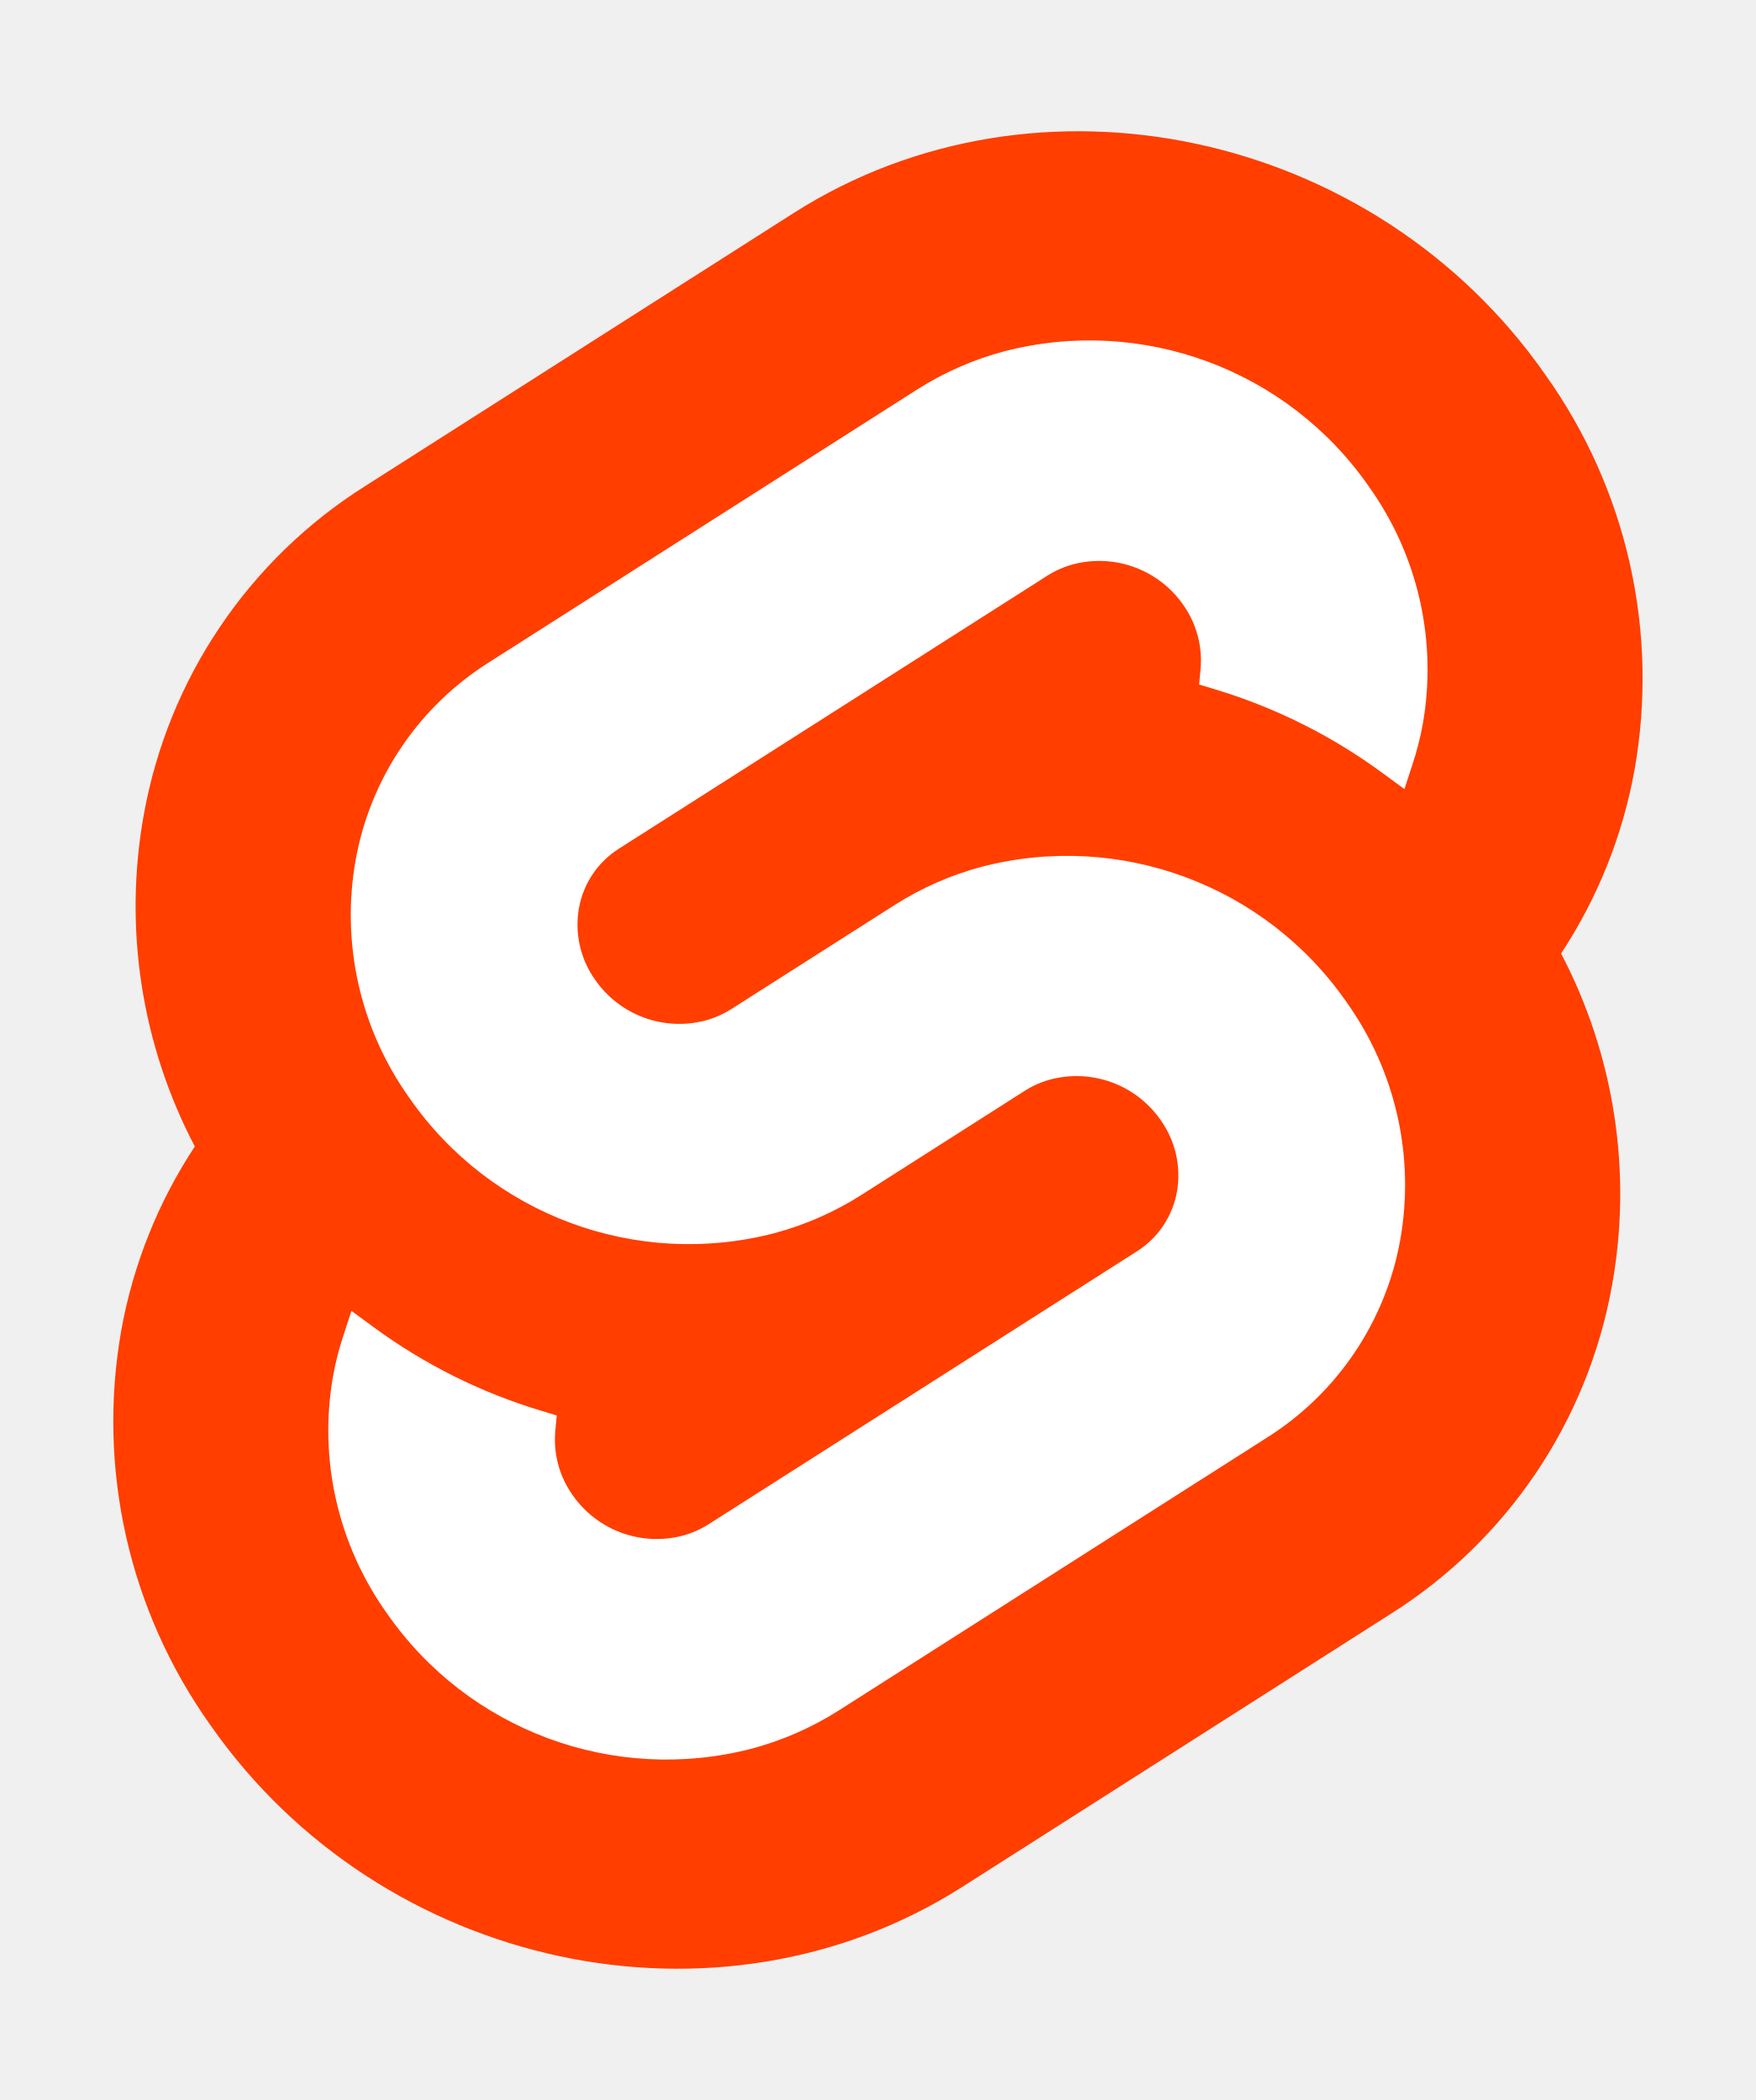
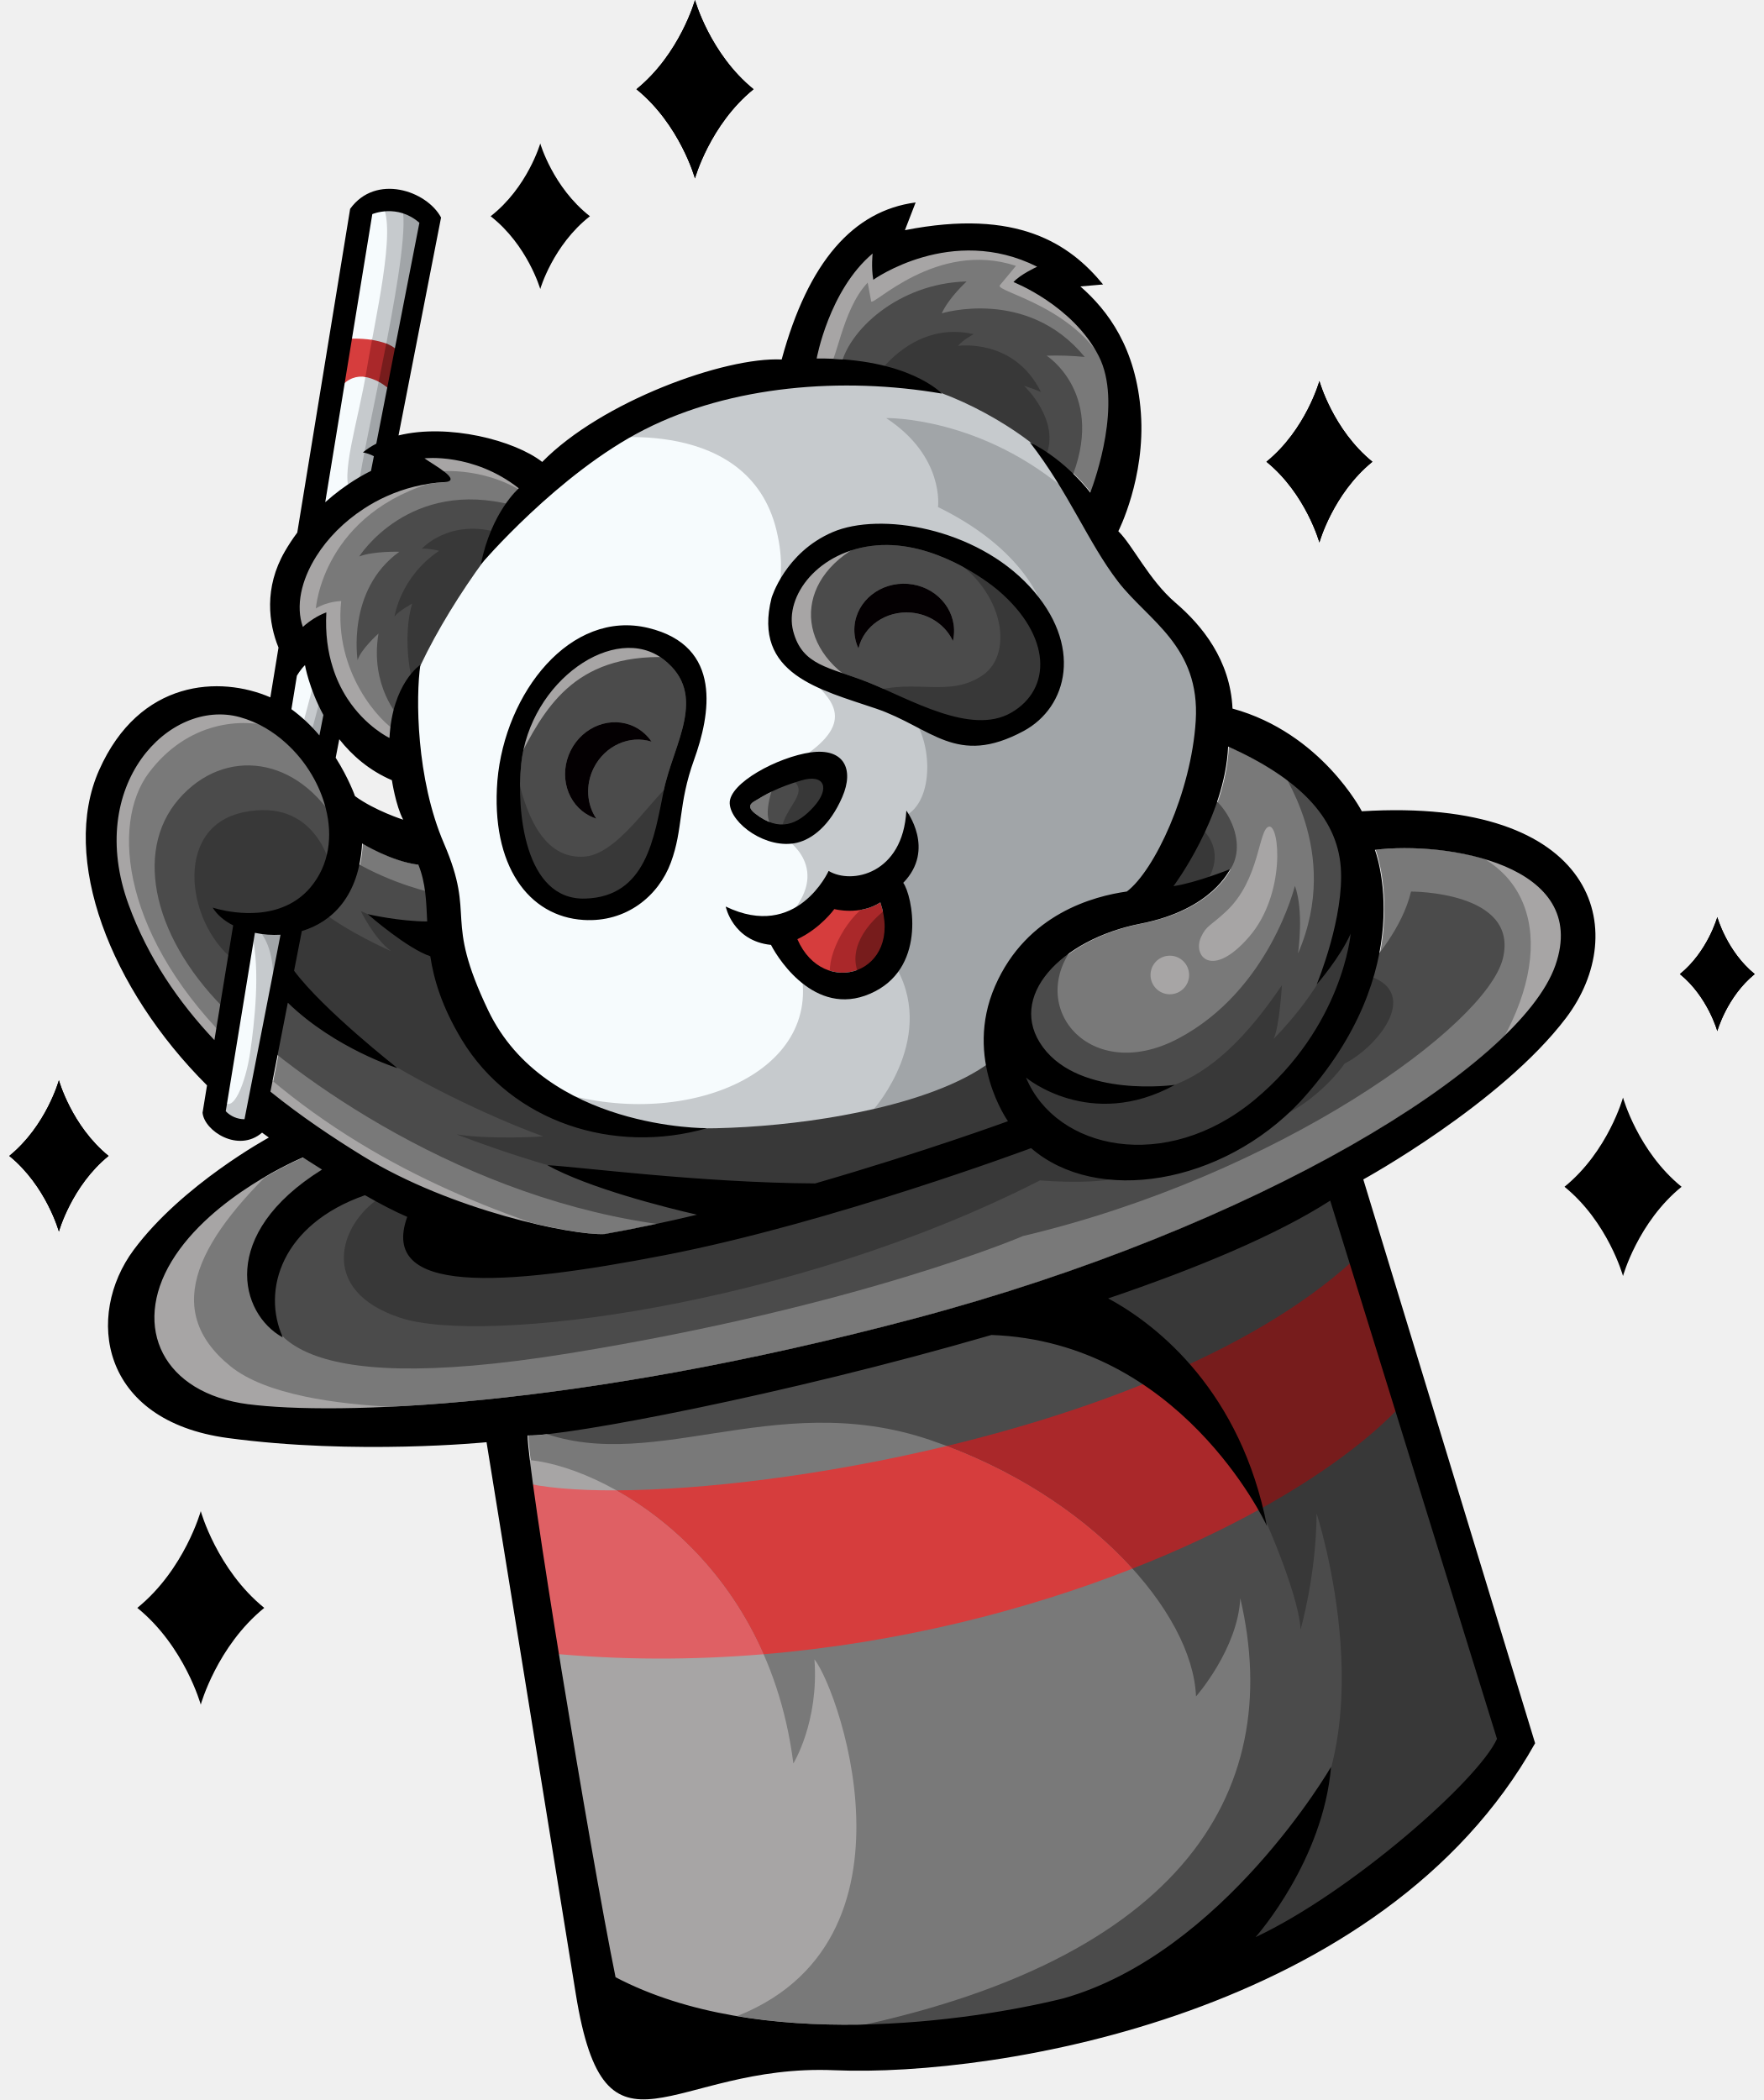
- <svg xmlns="http://www.w3.org/2000/svg" width="107" height="128" viewBox="0 0 107 128">
-   <path d="M94.157 22.819c-10.4-14.885-30.94-19.297-45.792-9.835L22.282 29.608A29.92 29.92 0 0 0 8.764 49.65a31.5 31.5 0 0 0 3.108 20.231 30 30 0 0 0-4.477 11.183 31.9 31.9 0 0 0 5.448 24.116c10.402 14.887 30.942 19.297 45.791 9.835l26.083-16.624A29.92 29.92 0 0 0 98.235 78.35a31.53 31.53 0 0 0-3.105-20.232 30 30 0 0 0 4.474-11.182 31.88 31.88 0 0 0-5.447-24.116" style="fill:#ff3e00" />
-   <path d="M45.817 106.582a20.72 20.72 0 0 1-22.237-8.243 19.17 19.17 0 0 1-3.277-14.503 18 18 0 0 1 .624-2.435l.49-1.498 1.337.981a33.6 33.6 0 0 0 10.203 5.098l.97.294-.09.968a5.85 5.85 0 0 0 1.052 3.878 6.24 6.24 0 0 0 6.695 2.485 5.8 5.8 0 0 0 1.603-.704L69.27 76.28a5.43 5.43 0 0 0 2.45-3.631 5.8 5.8 0 0 0-.987-4.371 6.24 6.24 0 0 0-6.698-2.487 5.7 5.7 0 0 0-1.6.704l-9.953 6.345a19 19 0 0 1-5.296 2.326 20.72 20.72 0 0 1-22.237-8.243 19.17 19.17 0 0 1-3.277-14.502 17.99 17.99 0 0 1 8.13-12.052l26.081-16.623a19 19 0 0 1 5.3-2.329 20.72 20.72 0 0 1 22.237 8.243 19.17 19.17 0 0 1 3.277 14.503 18 18 0 0 1-.624 2.435l-.49 1.498-1.337-.98a33.6 33.6 0 0 0-10.203-5.1l-.97-.294.09-.968a5.86 5.86 0 0 0-1.052-3.878 6.24 6.24 0 0 0-6.696-2.485 5.8 5.8 0 0 0-1.602.704L37.73 51.72a5.42 5.42 0 0 0-2.449 3.63 5.79 5.79 0 0 0 .986 4.372 6.24 6.24 0 0 0 6.698 2.486 5.8 5.8 0 0 0 1.602-.704l9.952-6.342a19 19 0 0 1 5.295-2.328 20.72 20.72 0 0 1 22.237 8.242 19.17 19.17 0 0 1 3.277 14.503 18 18 0 0 1-8.13 12.053l-26.081 16.622a19 19 0 0 1-5.3 2.328" style="fill:#fff" />
+ <svg xmlns="http://www.w3.org/2000/svg" width="0.84em" height="1em" viewBox="0 0 256 308">
+   <path fill="#797979" d="M43.505 91.65c1.633-1.357 3.102-1.824 3.102-1.824c-.172 3.13.223 5.792.934 8.036a18.4 18.4 0 0 0 2.13 4.571c2.708 4.17 6.196 5.803 6.196 5.803c.416-8.021 4.53-10.73 4.53-10.73c-.683 4.682-.638 16.68 3.458 26.201c4.78 11.087-.156 10.59 6.493 24.495c8.37 17.483 32.094 17.268 32.094 17.268c-13.602 3.917-28.629-.824-35.99-13.002c-2.901-4.815-4.074-8.77-4.6-12.213c-3.355-1.128-8.838-5.877-9.171-6.174c.266.06 4.622 1.053 8.717 1.07c-.14-2.992-.214-5.645-1.29-8.318c-3.963-.482-8.252-3.125-8.252-3.125c-.437 7.688-4.381 11.517-8.844 12.848l-1.132 5.821c4.31 5.78 15.182 14.292 15.182 14.292s-9.134-2.85-16.102-9.602l-2.546 13.045c4.446 3.591 9.082 6.694 13.516 9.424c13.045 8.036 30.858 11.69 35.472 11.468a240 240 0 0 0 13.564-2.843c-4.667-1.075-15.768-3.86-21.957-7.263c4.572.229 22.298 2.574 39.285 2.678c15.879-4.586 28.286-9.127 28.286-9.127s-6.535-9.135-1.9-19.805c4.636-10.67 14.567-13.21 19.338-13.887c4.044-3.05 9.446-14.545 10.1-25.037c.674-10.945-6.991-14.722-11.383-20.406c-4.393-5.684-7.236-13.112-12.95-20.444c5.344 2.634 8.868 7.392 8.868 7.392c.757-1.996 4.72-13.231 1.239-20.036c-3.837-7.48-12.503-10.849-12.503-10.849c.972-1.114 3.472-2.255 3.472-2.255c-12.55-6.308-24.034 1.914-24.034 1.914c-.327-1.856-.097-3.851-.097-3.851c-6.396 5.38-8.207 15.397-8.207 15.397c13.543-.089 18.365 5.15 18.365 5.15c-14.565-2.508-30.92-1.172-43.595 5.254s-24.027 19.79-24.027 19.79c1.537-7.695 5.566-11.16 5.566-11.16C68.124 66.362 61 67.223 61 67.223c1.343.972 2.857 3.494 2.857 3.494a23.8 23.8 0 0 0-8.4 2.063a23.6 23.6 0 0 0-3.384 1.857c-2.924 1.907-5.297 4.342-6.916 6.916c-2.248 3.547-3.071 7.352-1.996 10.404c.113-.106.232-.21.344-.307m68.297-3.955s1.96-6.648 8.95-9.646s20.963-.608 28.895 7.97c7.933 8.578 5.61 17.705-.884 21.2c-9.883 5.313-13.483-.512-21.644-3.295c-8.162-2.782-18.15-5.008-15.317-16.229m5.75 22.656c4.802-.676 6.42 2.381 4.616 6.559c-1.803 4.177-4.415 6.163-6.64 6.693c-4.431 1.04-9.73-2.797-9.863-5.765c-.135-2.969 7.088-6.82 11.887-7.487m2.62 17.385c3.383 2.042 10.908.432 11.398-8.845c0 0 4.333 5.67-.453 10.589c1.329 1.862 3.458 11.97-4.103 15.902c-8.304 4.326-14.055-4.37-15.294-6.796c-5.618-.572-6.641-5.625-6.641-5.625c10.478 5.053 15.093-5.225 15.093-5.225M71.59 114.498c1.114-12.926 10.73-25.14 22.12-22.401c11.035 2.656 9.091 12.8 6.724 19.344c-2.368 6.545-1.574 10.107-3.398 15.056c-1.826 4.95-6.553 8.816-12.809 8.43c-8.038-.497-13.623-7.94-12.636-20.429" />
+   <path fill="#797979" d="M179.129 127.484s-2.539 5.918-13.054 7.978c-11.745 2.301-19.783 10.781-14.373 18.119c5.536 7.51 19.368 5.528 19.368 5.528c-12.43 6.82-21.84-1.06-21.84-1.06c4.402 10.62 20.497 14.046 33.483 3.286c12.984-10.76 14.128-24.39 14.128-24.39c-1.55 3.472-4.786 7.22-4.986 7.45c.177-.431 4.073-9.974 3.532-17.223c-.557-7.42-6.33-13.105-16.518-17.683c-.453 10.403-8.015 20.48-8.015 20.48c3.355-.503 8.275-2.485 8.275-2.485m-69.768-8.192c3.577 2.834 6.285 1.655 8.653-.994c2.367-2.65 1.624-4.868-1.87-3.83s-5.261 2.08-6.865 3.058c-.378.23-1.21.742.082 1.766m51.914 71.143c7.487 4.015 19.493 13.877 23.285 33.37c-.393-.831-12.847-27.003-40.398-28.005c-30.506 8.867-62.391 14.87-68.024 14.737c-.096 4.757 9.053 60.597 12.89 79.46c21.051 11.041 52.131 6.448 65.67 3.109c23.472-6.634 39.27-33.964 39.27-33.964c-1.166 13.699-10.768 24.629-11.065 24.971c13.853-6.493 32.642-22.967 35.395-29.081L193.84 176.09c-7.833 5.036-19.527 9.919-32.565 14.344M32.945 135.72c-1.336-.681-2.389-1.58-3.005-2.61c0 0 1.358.459 3.317.682a17.7 17.7 0 0 0 3.354.066c1.343-.11 2.753-.407 4.104-1.023a9.94 9.94 0 0 0 3.546-2.664c2.783-3.288 3.31-7.54 2.264-11.621a18.9 18.9 0 0 0-2.056-4.927a19.7 19.7 0 0 0-3.792-4.645a17.7 17.7 0 0 0-3.005-2.211a15.6 15.6 0 0 0-3.8-1.604c-10.329-2.782-22.662 9.988-16.262 27.516c2.827 7.754 7.323 14.291 12.585 19.865z" />
+   <path fill="#797979" d="M200.395 124.639s6.805 17.498-10.916 36.887c-11.501 12.244-29.86 15.212-39.507 6.857c0 0-29.311 10.952-53.617 15.68c-24.295 4.726-42 5.787-37.882-5.596c-1.832-.78-4.036-1.944-6.203-3.175c-12.184 4.258-15.197 13.912-12.03 20.873c-6.353-3.465-9.485-15.144 5.728-24.636c-1.685-1.053-2.79-1.782-2.79-1.782s-13.387 5.536-19.264 15.242s-1.239 19.352 11.257 20.962s47.552.747 97.828-12.61c50.275-13.357 88.668-36.918 93.866-51.758s-16.08-18.24-26.47-16.944M117.753 97.06c.2.456 2.164 2.134 2.549 2.57c.384.434 1.223.707 1.223.707l4.298 1.33c1.432.443 4.638.99 4.793 1.083s3.872 1.008 3.872 1.008s7.196-.205 7.32-.205c.123 0 2.443-.71 2.535-.773c.092-.062 2.442-2.228 2.442-2.228l.959-5.133v-4.73c0-1.577-2.628-5.534-2.66-5.658c-.03-.124-1.16-1.708-1.16-1.708l-2.055-1.63l-5.133-1.76s-2.433-.684-2.524-.705s-3.229-.252-3.322-.169s-3.341 0-3.341 0l-3.152-.134c-1.05-.045-3.666.954-3.787 1.008c-.122.056-3.075 2.352-3.138 2.444s-1.237 3.233-1.237 3.233s-.494 2.549-.525 2.642s.65 5.442.65 5.442s1.192 2.912 1.393 3.367m-38.556 29.218l3.988 1.485h5.983c.14 0 3.386-1.994 3.386-1.994l2.922-1.992c.974-.664 1.577-3.342 1.623-3.713s.418-4.613.418-4.613s1.024-3.283 1.117-3.55c.094-.266.413-1.993.632-2.227c.218-.234.713-2.228.713-2.228l.641-2.413l-.092-2.62l.092-2.713l-1.669-2.55l-1.857-2.127l-3.57-.52l-.465 5.937l-7.142-1.252l-10.224 4.975l-.786 1.612l-2.017 7.004l1.066 7.28c.356 2.428 2.923 4.545 3.062 4.638s2.179 1.581 2.179 1.581" />
+   <path fill="#4b4b4b" d="m219.026 246.908l-3.941-10.99l-4.5-14.657l-5.611-16.79l-3.85-13.868l-5.982-17.762l-36.3 15.8l-20.348 5.689l-17.81 5.256l-18.299 3.77l-19.787 4.205l-6.246 1.794c17.067 7.73 35.498-6.06 58.746 1.857c23.248 7.918 38.462 25.23 38.957 37.597c0 0 6.122-6.926 6.493-14.407c6.74 28.878-9.09 54.232-61.652 63.878c0 0 21.212 1.546 32.465-1.051s21.025-5.998 21.025-5.998l12.83-5.365q4.686-2.318 9.37-4.638l10.063-7.884l11.038-10.435l5.333-7.513zm-111.26-68.269l4.73-2.319l-14.192-37.149l-35.833-8.13s-6.185-1.269-12.031-4.762l-2.13-5.056c-5.88-10.45-16.79-11.733-23.467-4.003c-6.678 7.73-3.713 20.838 7.606 31.598s36.978 28.507 67.155 31.228zm18.151-78.581c6.089 2.412 15.1 7.903 21.036 4.467s6.01-11.204-1.96-17.979c-1.454-1.232-9.356-7.295-17.845-6.553s-13.505 7.421-12.179 12.556s5.292 5.268 10.948 7.51m-1.953-8.185c.312-3.769 3.822-6.566 7.851-6.238c4.03.33 7.043 3.639 6.738 7.406a6 6 0 0 1-.148.972c-1.047-2.256-3.362-3.936-6.164-4.164c-3.674-.296-6.923 1.997-7.688 5.262a6.5 6.5 0 0 1-.589-3.238" />
+   <path fill="#4b4b4b" d="M84.48 131.795c8.956-.274 10.114-8.949 11.503-15.812c1.387-6.865 6.633-14.084 0-19.25c-7.088-5.52-19.65 3.08-20.912 15.398c-.682 6.649.46 19.946 9.41 19.664m-2.144-21.704c1.803-3.614 6.01-5.172 9.394-3.49a6.5 6.5 0 0 1 2.471 2.174c-3.193-1.032-6.832.563-8.48 3.861c-1.255 2.515-1.018 5.365.377 7.426a6 6 0 0 1-.913-.37c-3.384-1.69-4.66-5.987-2.849-9.601m29.943 11.206c2.228.835 2.427 1.206 3.942 0s3.649-3.292 3.649-3.292l.834-1.777v-1.238c0-.061-.68-1.746-.68-1.746s-.817-.557-.866-.557c-.048 0-1.175-.03-1.5.062c-.323.093-1.066.139-1.545.371c-.48.233-4.02 2.056-4.02 2.056s-2.042 5.29.186 6.121M51.092 96.828c.44-1.576 3.061-3.91 3.061-3.91c-1.298 7.73 3.061 12.305 3.061 12.305c9.554 1.36 13.574-1.607 13.574-1.607S89.278 78.2 73.94 74.119c-15.337-4.082-22.617 7.5-22.617 7.5c2.064-.811 5.89-.695 5.89-.695c-7.791 5.608-6.122 15.904-6.122 15.904m98.847-24.131l5.627-1.98c5.503-12.861-3.416-18.55-3.416-18.55a43 43 0 0 1 5.581.185c-8.423-10.265-20.963-6.4-20.963-6.4c1.05-2.319 3.648-4.669 3.648-4.669c-10.017.248-17.53 7.266-18.519 12.677l4.174 8.225zm26.815 56.898c5.24-2.853 3.518-9.47-.255-12.625c0 0-5.937 9.863-6.957 12.996s1.971 2.48 7.212-.371" />
+   <path fill="#4b4b4b" d="M148.687 181.283c37.58-8.905 68.036-30.919 70.385-40.751s-13.48-9.77-13.48-9.77c-1.299 5.503-5.719 10.31-5.719 10.31s-4.164 6.442-5.132 8.513l2.566-5.495l1.083-3.803l.835-6.555l-.65-6.276l-2.102-6.246l-4.422-6.709l-3.772-2.504l-1.7.588c-.567.196 9.027 12.027 2.443 27.24c0 0 .897-6.216-.465-9.896c0 0-3.739 15.368-17.158 22.417s-23.224-5.64-14.1-14.903c0 0-5.195.711-6.053 2.682c-.858 1.97-3.285 2.76-4.026 6.223a27 27 0 0 0-.558 6.492a22 22 0 0 0-.02 5.199c.33 2.844 3.05 6.06 3.05 6.06l1.082.883l-6.46 2.58l-20.592 7.277l-19.754 4.73l-19.247 4.36l-11.78.185l-7.235-1.344l-2.783-4.87l-10.876-5.495l-4.197 1.09l-5.998 3.713c-1.999 1.238-5.874 8.038-4.823 12.55c1.082 4.7 2.473 15.645 45.14 8.72c42.669-6.926 66.518-17.195 66.518-17.195m41.047-24.179l1.998-2.62c-.882 1.308-1.849 2.719-2.801 4.166c-2.363 3.593-5.81 4.794-8.359 6.748l4.525-3.47zm-15.675 10.853l6.078-2.244c-2.154 1.503-5.022 2.465-9.035 3.315zm-20.126-.402l8.473 2.563c-2.22 0-4.045-.278-5.529-.755c-2.727-.877-6.081-4.36-6.105-4.385z" />
+   <path fill="#383838" d="M118.896 119.57c1.64-.774 1.407-2.413 1.424-2.49s.4-1.05.57-2.01c.172-.958-.757-1.206-1.93-1.839s-3.462-.217-3.462-.217l-1.083 1.114c3.495 1.948-.834 4.143-1.144 7.669c1.76.663 3.985-1.454 5.625-2.228m-49.206-2.937c0 .185 1.205 8.44 1.345 9.996c.14 1.555 2.457 6.005 2.599 6.375s8.672 5.936 9.415 6.262c.742.324 5.936.416 6.075.324c.14-.093 6.864-4.084 7.003-4.22s3.757-10.343 3.757-10.343l-1.994-10.389c-2.273.048-7.962 10.529-13.435 10.991c-5.472.463-8.378-4.823-9.955-11.996c-.003 0-4.81 2.815-4.81 3m73.385-2.999c.185 0 8.719-1.423 10.636-2.041c1.917-.619 4.885-5.009 4.885-5.009l2.97-8.78c.99-2.927-2.35-6.123-2.411-6.309c-.062-.185-8.907-12.366-14.102-14.68c-5.194-2.313-3.648-1.27-4.266-1.455s-3.463 1.298-3.587 1.456c-.123.157-.31 4.294-.31 4.294c8.844 4.638 10.714 14.656 5.845 17.948c-4.87 3.294-9.741.465-16.109 2.366c0 0 .99 4.604 1.114 4.793c.125.188 15.148 7.417 15.335 7.417M59.1 88.528c-.989 3.118-.866 7.93.015 11.338c0 0 .047 1.6.047 1.74c0 .138 12.104-5.288 12.104-5.288l7.096-9.46c2.365-3.154.974-6.401-6.4-8.673S60.52 80.473 60.52 80.473c1.052-.063 2.536.309 2.536.309c-5.751 3.85-6.555 9.662-6.555 9.662c.529-.804 2.6-1.916 2.6-1.916m87.9-17.58s2.737 1.16 5.01-4.035c2.272-5.193-3.166-10.33-3.166-10.33q1.26.39 2.47.916c-3.942-7.976-12.153-6.77-12.153-6.77c.615-.823 2.273-1.716 2.273-1.716c-8.534-1.994-13.759 5.534-13.759 5.534l-.387 3.416l4.638 6.586zm27.611 50.383l-5.813 7.978l-.247 3.091l6.71-2.66c2.813-3.678 1.266-6.957-.65-8.409m-22.625 36.6l-2.97-1.623q-.776.404-1.553.812v2.133c0 .07.927 2.203.927 2.203l2.896 3.942l4.8 2.69l6.307 1.438l4.198.417c1.398.139 5.495-.95 5.589-1.02c.093-.07 4.638-1.507 4.73-1.624c.092-.116 2.983-.981 8.242-2.93c5.26-1.947 9.276-6.306 10.698-8.378c5.164-2.659 11.394-10.744 3.045-13.017c0 0-1.793-1.02-1.188-4.266s-1.406-5.936-3.355.418c-1.949 6.353-8.92 13.248-8.92 13.248c.866-1.793 1.221-7.872 1.221-7.872c-3.895 5.705-11.424 15.752-21.565 15.691l-9.554-.965z" />
+   <path fill="#383838" d="m165.414 171.682l-14.795-5.148l-2.134-.586l-14.284 5.718l-13.14 3.896l-3.575.9l5.495-1.767l8.349-2.643l18.452-6.909l-2.69-4.87l-1.53-7.606l-1.16-1.391l1.453-3.633l-43.592 2.103c-14.53.7-37.659-9.029-43.782-13.79c0 0-5.132-1.392-6.925-2.35c0 0 1.901 3.989 4.43 5.89c0 0-6.656-2.921-10.413-6.052l1.97-4.592l-.347-1.461c-.115-.487-2.228-10.481-12.861-8.255c-10.634 2.227-8.194 17.067-.836 22.076c0 0 3.804-.495 8.442 4.02c4.637 4.513 7.041 6.345 7.041 6.345l4.36 2.76c5.739 3.873 16.44 9.229 24.974 12.336c0 0-7.684.51-12.692-.297c0 0 15.675 6.184 27.857 7.792s17.345 3.772 17.345 3.772l2.269-.372l-4.186 1.06l-12.274 3.247l-11.347 1.948q-6.525.57-13.048 1.143l-10.326-7.853l-7.576-1.424c-5.843 3.774-9.213 13.574 3.03 17.593c12.244 4.019 57.447-1.607 93.807-20.159c0-.003 11.083 1.017 14.239-1.44m52.391 72.735l-2.474-8.842l-4.328-12.243l-3.927-12.8l-2.906-9.4l-3-10.482q-1.684-5.459-3.37-10.917l-3.4-6.647l-6.214 2.783l-9.215 4.604l-14.036 5.845l-12.737 3.617c-4.246 1.205 9.46 3.772 12.057 6.787c2.598 3.014 7.513 4.776 9.23 7.652c1.716 2.876 4.034 4.592 4.915 6.817s2.228 3.239 3.2 6.122c4.036 8.117 7.607 17.64 7.792 21.66c0 0 2.288-7.855 2.35-17.006c0 0 11.037 33.856-5.07 50.768c-15.646 16.51-7.854 15.985-2.938 13.697s13.883-7.916 13.883-7.916l9.15-7.203l7.917-7.359l6.153-7.637l.215-1.392z" />
+   <path fill="#a7a5a5" d="M115.001 258.64c-4.085-32.093-30.332-44.986-40.72-44.568l12.243 76.725l.712.866l15.46 5.379c33.143-9.029 19.169-48.913 15.396-53.675c.68 9.15-3.091 15.274-3.091 15.274M229.624 132.98l-2.064-3.315l-3.386-3.224l-4.777-2.087l-8.185-1.438l-.765.858c13.727 2.783 16.878 16.232 6.77 31.722l4.244-1.832l2.736-3.107c.912-1.036 3.432-4.313 3.456-4.381c.022-.068 1.809-4.638 1.809-4.638l.393-3.99zM32.449 200.391c-10.389-8.41-4.638-19.016 8.534-31.074c0 0-6.461 2.567-14.872 9.153s-7.73 12.243-7.73 12.243l.65 7.204c.216 2.4 2.998 5.318 3.493 5.813c.496.495 6.832 3.267 6.832 3.267l7.143 1.151c2.38.384 10.295 1.701 10.419 1.701h6.802q7.545-1.53 15.089-3.062c5.029-1.02-25.972 2.014-36.36-6.396m.901-46.567c-16.763-16.046-18.565-32.943-12.867-40.496s13.697-8.108 18.397-6.624l-2.118-2.782l-4.382-1.067h-4.476l-4.452 1.41l-5.148 4.337l-2.852 5.056l-1.97 5.449v4.29l.764 6.77l2.087 5.797l3.594 7.329l5.195 8.278l4.336 4.752l7.815 6.587l8.394 5.572l7.235 4.15l8.094 4.059l11.455 3.896l12.872 1.623c-16.29-5-35.21-12.337-51.973-28.386M43.795 95.05l.68-1.515l1.268 5.195l2.35 4.576c.784 1.526 3.092 3.773 3.185 3.957c.092.185 5.442 3.526 5.442 3.526l.123-3.526c-2.366-1.252-9.276-8.626-8.163-19.107c0 0-2.04.03-3.712 1.082c0 0 .975-14.161 18.15-18.768l-.818-1.074c-.272-.358 7.185-1.151 13.337 2.96l1.083-.71l-.618-1.794l-3.773-2.443l-5.225-1.638l-4.204-.402l-3.835.433l-.989.866l.371 1.36l-2.13 2.103l-4.452 1.299l-5.256 4.297l-2.629 4.175l-2.07 4.455l-.96 5.473l.774 4.232zm31.042 11.209l-.418 3.54v2.102c3.99-7.93 8.302-15.954 22.03-15.52l-1.607-2.303l-2.504-.432l-2.15-.341l-3.957.757l-2.442 1.315l-2.674 2.302l-2.69 2.813l-1.7 2.21zm51.233-26.945s-2.49-1.06-6.478 1.12c-3.99 2.18-5.681 6.423-5.681 6.423l-1.253 2.917l.743 3.553c.248 1.184 1.647 2.991 1.74 3.084c.091.094 2.365 1.783 2.365 1.783l3.756 1.925l3.571.371c-9.894-5.38-9.832-16.183 1.237-21.176m31.993-33.408s-1.925-2.203-1.995-2.273s-3.57-2.991-3.57-2.991l2.086-1.276c.696-.425-1.716-1.485-1.786-1.554s-2.991-1.715-2.991-1.715l-4.846-1.017h-7.284l-3.757.718l-3.733.743c-1.244.248-1.947-.255-1.947-.44s-.163-1.53-.163-1.53l-1.575.434s-2.644 1.345-4.174 3.966c-1.53 2.62-3.038 4.962-3.038 4.962l-1.994 4.43l-1.298 5.913l3.965-.302c1.321-.1 2.04-8.44 5.937-12.522l.51 2.736c.17.912 9.6-9.044 21.238-5.194l-2.365 2.852c-.789.951 12.014 3.21 16.158 13.165l.1-3.215l-1.785-3.548zm26.69 75.333c-1.577.34-1.273 7.76-6.277 12.43c-2.323 2.168-2.884 2.051-3.671 3.74c-1.317 2.826 1.6 6.261 7.026 0c5.426-6.26 4.498-16.51 2.922-16.17m-14.539 18.929a2.83 2.83 0 1 0 0 5.66a2.83 2.83 0 0 0 0-5.66" />
+   <path fill="#c6cacd" d="m157.097 73.264l-2.896-3.89l-1.031-1.394c-2.924-3.546-12.726-10.003-21.43-11.777l-7.325-1.394h-7.745s-10.67.841-10.804.882c-.134.04-10.76 3.436-10.9 3.524c-.141.087-8.72 5.239-8.72 5.239l3.941 7.516l8.429 4.84s5.068 8.994 5.194 9.364c.125.371 3.087 11.383 3.087 11.873s-1.974 10.018-2.6 12.207c-.625 2.189-3.213 21.126-5.528 25.95c-2.314 4.822-12.436 13.452-17.26 15.582c-4.823 2.13-3.799 8.504-3.74 8.593c.06.09 4.89 2.635 4.89 2.635l5.284 1.885l4.326.058c8.274 1.158 22.461.49 34.532-2.308l8.384-5.238l3.83-9.61l2.048-10.952l4.356-11.59c1.452-3.864 5.38-8.163 5.662-8.906c.282-.741 4.727-12.058 4.727-12.058l1.764-19.757zm-45.472 48.702a51 51 0 0 1-.913-.482c-.103-.06-1.025-.505-1.232-.854s-.883-1.143-.95-1.217c-.068-.074-1.21-1.024-1.21-1.024s.164-1.202.193-1.27c.03-.066 1.016-1.134 1.016-1.134l.165-.653c.066 0 1.958-.46 2.018-.505s3.564-1.803 3.564-1.803l2.538-.378l1.648-.163l.764.208l.348.333l.854.734c-.04.176-.04.36 0 .535c.074.297 0 1.04 0 1.04q.034.384.03.771c-.008.253-.535 1.485-.587 1.573c-.053.088-.927 1.255-.971 1.418c-.045.163-.905 1.016-1.092 1.202c-.185.186-1.157.883-1.254.972s-1.595.63-1.595.63s-1.691.208-1.766.208s-1.487-.107-1.568-.141m17.497 18.224c-.49 1.514-2.367 2.509-2.412 2.575s-2.99 1.328-3.057 1.35s-2.508 0-2.553 0c-.046 0-3.733-1.394-3.733-1.394s-2.18-1.788-2.227-1.877a866 866 0 0 1-1.766-4.015l.905-1.388l4.845-2.946l1.254-1.135l8.326-.512c2.775-.17.928 2.322 1.18 3.918s-.272 3.916-.762 5.422zm23.663-40.53c-.222 1.669-1.113 2.998-2.537 4.207c-1.424 1.21-4.207 2.998-6.923 3.458s-6.746-.526-10.33-2.56c-3.591-2.048-7.42-3.465-7.45-3.592c0 0-5.936-1.454-7.45-2.1c-1.513-.645-3.28-3.124-4.456-4.919c-1.175-1.795-1.053-3.243-.585-5.38s3.613-6.025 3.613-6.025l3.68-3.035l4.572-.891l4.95-.401l3.123.52l5.038 1.179c1.68.393 4.55 2.285 4.638 2.315c.09.03 4.141 2.998 4.141 2.998s2.137 2.293 2.197 2.441c.06.149 2.723 4.022 2.634 4.119s1.232 3.955 1.262 4.11c.031.157.098 1.884-.117 3.553zM52.437 30.3l-.626.95l-6.817 40.94l2.228.36l3.084.163l5.115-2.154c1.704-.718.465-10.04 2.816-20.553c2.35-10.512 3.524-17.994 3.524-17.994s-4.686-2.826-9.324-1.713m-9.3 65.511l-1.63 1.745l-2.01 7.513l6.803 4.824l1.67-5.349l-3.556-8.936zm-10.596 51.704l-2.064 15.773l1.531 1.578h3.687L41.6 136.08l-6.462-.464z" />
+   <path fill="#a1a5a8" d="M175.91 99.657c-1.051-4.946-3.524-7.173-3.524-7.173s-3.342-3.648-5.936-6.555c-2.595-2.906-4.576-6.244-4.576-6.244s-3.001-4.028-5.735-7.704l-.445.53c-13.048-11.501-27.085-11.193-27.085-11.193c8.596 5.628 7.606 13.049 7.606 13.049c14.162 6.925 15.768 15.992 15.768 15.992s-1.082.023-.464 1.167c.618 1.143.618 3.741 1.298 6.06c.68 2.32-.834 2.319-1.33 4.638c-.494 2.32-1.545 1.422-2.936 2.938c-1.39 1.516-4.05 1.328-6.988 2.164c-2.937.835-9.43-2.412-9.43-2.412c3.09 3.092 3.712 11.934-.364 14.547c0 0 .07.765.255 1.878c.186 1.112-.997 3.734-1.782 6.006s-.858 2.365-.858 2.365s.247 3.989.773 6.586c.525 2.597-.556 4.793-.556 4.793c6.863 10.698-2.787 21.561-2.787 21.561c7.3-1.688 13.829-4.158 17.813-7.462l-.186-1.114l5.257-14.47l4.084-2.474l3.4-1.36l5.195-1.793a14 14 0 0 0 3.896-2.35c1.856-1.607 2.411-2.598 3.958-5.626s3.154-5.071 4.205-8.596c1.051-3.524 1.114-4.885 1.485-8.287c.371-3.401 1.04-4.514-.01-9.46M51.185 71.584l4.111-1.81q.18-2.325.356-4.653l.155-1.777c.051-.593.897-4.406.913-4.468l1.546-6.758l.525-4.684l1.437-5.164l.696-5.41l.573-3.973l.2-1.84l-4.158-.912c1.809 4.87-5.426 34.028-6.354 41.449m-7.143 36.824l1.856 1.577l2.072-5.318l-2.289-2.443zM38.709 145.2l2.8-8.841l-5.304-.297c1.53 1.35 2.736 4.037 2.504 9.138" />
+   <path fill="#f6fbfd" d="m109.85 115.426l4.735-3.295c9.877-5.706 6.382-9.178 3.325-12.162c-7.978-12.37-3.376-12.74-5.198-21.334c-3.592-18.06-26.469-14.18-26.469-14.18l-9.217 9.201c-5.624 4.976-14.759 18.254-18.24 27.53l-.555 4.742l.556 7.688l.883 4.548c.294 1.516 2.175 6.812 2.228 7.14c.053.326 1.432 3.665 1.432 3.665l.98 5.988l1.201 8.296c.401 2.765 1.299 2.738 4.456 9.001s9.142 7.42 9.142 7.42c18.358 6.486 40.115-1.52 37.006-17.208c0 0-.468-1.068-1.625-3.762s-.416-4.084-.416-4.084c6.82-7.183-.141-11.547-.141-11.547s.26-.46-1.343-.786s-3.94-2.137-5.075-3.547s2.336-3.314 2.336-3.314m-9.438-10.085c0 .112-.787 3.756-.787 3.756l-1.18 3.342l-1.372 4.452l-.601 3.48l-.928 4.308l-2.53 4.89l-3.569 2.782l-2.575.788c-.067.028-3.243 0-3.243 0s-2.39-.625-2.508-.692c-.12-.066-2.292-1.21-2.292-1.21l-2.62-2.73l-1.81-3.316l-.996-2.464c-.33-.822.023-3.94 0-4.237c-.022-.297-.304-5.098-.304-5.157s1.114-4.282 1.158-4.4s.98-3.8.98-3.874s2.544-4.726 2.641-4.846c.098-.12 3.54-3.153 3.639-3.22c.1-.067 5.105-3.25 5.105-3.25s2.04-.304 2.16-.327c.119-.024 3.124 0 3.124 0l3.48.928q1.14.845 2.278 1.692l2.13 3.045l.743 3.341c.247 1.114-.123 2.8-.123 2.92M51.432 30.895l-2.228 16.82L44.69 73.94c-1.505 8.742 1.16 1.554 1.229 1.577s1.53.139 1.53.139l2.713-3.267c-1.776-2.338 1.02-10.575 2.228-17.995c1.207-7.42 4.452-20.916 2.319-24.302zM40.773 97.362l-.835 7.073l3.054 2.055l1.762-6.647l-.943-4.476zm-5.882 39.831l-2.442 10.728l-.99 8.101c-.33 2.7-1.669 2.814-.185 5.257s3.401-2.49 4.05-6.895c.649-4.406 1.515-12.18.278-17.315z" />
+   <path fill="#df6064" d="M89.044 218.585c-5.981.03-10.826-.4-14.054-1.254l.638 5.135l.022.156l3.162 19.82c10.78 1.069 21.474 1.046 31.826.178c-5.19-11.806-13.698-19.62-21.594-24.035" />
+   <path fill="#aa282a" d="M121.004 133.331s-1.989 2.798-5.417 4.416c3.821 8.823 15.642 5.001 12.17-5.395c-3.043 1.974-6.753.98-6.753.98m-68.766-78.96q-.066.445-.156.891c.698.097 1.643.46 2.222.787c.372-1.84.75-3.743 1.114-5.621c-.638-.252-1.59-.48-2.31-.594c-.312 1.65-.654 3.194-.87 4.537M181.6 217.318c-.972-2.88-2.316-3.896-3.199-6.123c-.882-2.226-3.198-3.94-4.92-6.818c-.682-1.143-1.863-2.108-3.205-3.045c-10.262 4.482-21.571 8.044-32.77 10.746c11.495 4.333 20.86 10.945 27.226 17.987c6.873-2.694 13.172-5.662 18.76-8.756a121 121 0 0 0-1.893-3.991" />
+   <path fill="#771c1c" d="M198.295 183.751c-7.212 6.946-17.023 12.793-28.02 17.579c1.343.935 2.526 1.9 3.206 3.045c1.722 2.879 4.037 4.592 4.92 6.818c.884 2.226 2.228 3.243 3.198 6.122a123 123 0 0 1 1.892 3.993c9.009-4.987 16.155-10.307 20.83-15.353zM55.296 50.378a744 744 0 0 1-1.114 5.602a9.6 9.6 0 0 1 2.197 1.708q.577-2.646 1.157-5.29c-.34-.973-1.187-1.604-2.24-2.02m69.861 93.524s2.444-.737 3.757-2.921c1.313-2.185.99-2.336 1.318-4.194c.329-1.86-1.318-3.69-1.318-3.69c-4.127 3.06-6.215 7.234-3.757 10.805" />
+   <path fill="#d63d3d" d="M137.507 212.078c-18.032 4.34-35.782 6.449-48.463 6.507c7.896 4.415 16.406 12.229 21.594 24.035c19.842-1.654 38.445-6.404 54.094-12.555c-6.365-7.042-15.73-13.654-27.225-17.987M48.854 49.725l-.365 2.13v5.046c1.188-1.47 2.525-1.803 3.747-1.618q.09-.446.156-.89c.215-1.344.505-2.897.817-4.543c-1.787-.273-3.606-.184-4.355-.125m70.506 93.497h1.052c-.588-3.277 2.705-9.338 6.276-11.007l-6.345-.912l-6.934 5.843l2.952 4.22z" />
+   <path d="M228.332 149.286c9.558-12.615 4.734-32.436-29.957-30.299c0 0-5.936-11.494-18.966-15.063c-.326-7.109-4.467-12.185-8.363-15.521s-6.27-8.43-8.385-10.492c0 0 3.991-7.807 3.309-17.334c-.682-9.528-4.838-15.042-8.874-18.566l3.33-.29c-4.86-5.921-12.554-11.213-29.065-7.962l1.573-4.066c-9.134 1.202-15.753 8.688-19.65 23.033c-8.347-.4-26.43 6.151-35.12 15.026c-4.044-3.168-13.788-5.684-21.074-3.888l6.238-31.96c-2.092-3.94-9.587-6.485-13.335-1.269L42.24 78.111a28 28 0 0 0-1.825 2.768c-3.08 5.328-2.377 10.56-.928 14.1l-1.195 7.3c-7.346-3.192-19.181-2.693-25.118 10.679c-5.743 12.926 1.634 32.071 15.828 46.229l-.653 4.01c.252 2.7 5.273 5.92 8.726 2.923q.492.366.995.72s-12.719 6.901-19.828 16.487s-5.009 25.044 13.788 27.58c18.797 2.539 37.97.617 37.97.617l13.097 80.965c4.366 26.988 13.988 10.121 37.919 11.145s80.514-8.262 102.774-47.961l-25.199-82.69s20.192-11.083 29.742-23.697m-33.05-22.113c.54 7.25-3.355 16.792-3.533 17.223c.2-.23 3.435-3.978 4.986-7.451c0 0-1.142 13.632-14.129 24.391s-29.08 7.332-33.48-3.286c0 0 9.409 7.88 21.838 1.06c0 0-13.832 1.982-19.367-5.528c-5.41-7.339 2.627-15.818 14.373-18.12c10.515-2.063 13.053-7.977 13.053-7.977s-4.92 1.981-8.274 2.486c0 0 7.561-10.077 8.014-20.48c10.188 4.577 15.961 10.261 16.518 17.682M53.245 31.404s3.658-1.573 6.906 1.269L53.83 65.07c-.7.356-1.36.786-1.966 1.284c.562.1 1.106.287 1.61.556l-.423 2.16c-.868.415-3.666 1.87-6.708 4.585zm-8.192 50.148c1.618-2.575 3.992-5.009 6.916-6.916a23.5 23.5 0 0 1 3.384-1.857a23.8 23.8 0 0 1 8.402-2.062c2.903-.168-1.514-2.524-2.857-3.494c0 0 7.124-.861 13.832 4.393c0 0-4.03 3.465-5.567 11.16c0 0 11.355-13.357 24.028-19.79c12.674-6.434 29.028-7.762 43.593-5.257c0 0-4.822-5.239-18.365-5.15c0 0 1.81-10.017 8.207-15.397c0 0-.23 1.996.096 3.851c0 0 11.487-8.222 24.035-1.914c0 0-2.5 1.143-3.473 2.255c0 0 8.667 3.37 12.504 10.849c3.48 6.805-.483 18.04-1.239 20.035c0 0-3.524-4.757-8.868-7.39c5.714 7.332 8.564 14.751 12.949 20.443c4.386 5.691 12.058 9.46 11.383 20.406c-.653 10.493-6.056 21.987-10.1 25.037c-4.77.675-14.7 3.22-19.337 13.887s1.9 19.802 1.9 19.802s-12.408 4.541-28.287 9.128c-16.986-.104-34.713-2.451-39.284-2.679c6.189 3.406 17.29 6.188 21.957 7.265a240 240 0 0 1-13.564 2.841c-4.616.223-22.432-3.428-35.478-11.464c-4.43-2.73-9.067-5.833-13.516-9.425l2.55-13.043c6.966 6.753 16.101 9.602 16.101 9.602s-10.87-8.51-15.182-14.29l1.136-5.826c4.466-1.329 8.407-5.158 8.844-12.847c0 0 4.29 2.642 8.251 3.124c1.077 2.673 1.151 5.328 1.292 8.317c-4.096-.015-8.452-1.01-8.718-1.068c.333.297 5.816 5.045 9.171 6.173c.526 3.443 1.7 7.398 4.6 12.214c7.361 12.179 22.388 16.919 35.99 13.002c0 0-23.723.214-32.094-17.268c-6.648-13.907-1.714-13.41-6.492-24.495c-4.097-9.521-4.141-21.52-3.459-26.202c0 0-4.118 2.708-4.53 10.73c0 0-3.49-1.634-6.196-5.802a18.4 18.4 0 0 1-2.13-4.572c-.712-2.241-1.105-4.905-.934-8.037c0 0-1.47.468-3.102 1.826c-.112.096-.23.2-.342.304c-1.079-3.046-.255-6.852 1.992-10.4zm2.822 29.577l.527-2.708c1.857 2.352 4.363 4.57 7.717 6.011c0 0 .556 3.718 1.655 5.788c0 0-4.097-1.292-7.065-3.45c-.002-.003-.885-2.553-2.837-5.64zm-5.692-12.013s.527-.935 1.188-1.56c0 0 .587 3.416 2.701 7.31l-.586 2.998a23.4 23.4 0 0 0-4.103-3.85zm-24.68 33.566c-6.397-17.525 5.936-30.299 16.263-27.515c1.332.364 2.61.903 3.8 1.603a17.7 17.7 0 0 1 3.005 2.211a19.7 19.7 0 0 1 3.792 4.645a18.8 18.8 0 0 1 2.055 4.927c1.047 4.085.52 8.334-2.263 11.621a9.94 9.94 0 0 1-3.547 2.664c-1.35.616-2.76.913-4.104 1.024c-1.117.085-2.24.062-3.353-.067c-1.96-.222-3.317-.682-3.317-.682c.616 1.031 1.669 1.931 3.005 2.612l-2.753 16.823c-5.261-5.578-9.758-12.115-12.585-19.87zm18.21 25.26l-1.21 6.195v.016a3.8 3.8 0 0 1-2.753-1.173l.171-1.046l1.061-6.486l3.045-18.633c1.233.26 2.496.355 3.755.283zm-.646 48.017c-12.496-1.61-17.134-11.256-11.257-20.963c5.877-9.706 19.263-15.241 19.263-15.241s1.106.728 2.791 1.782c-15.212 9.492-12.08 21.17-5.728 24.636c-3.169-6.96-.156-16.614 12.03-20.874c2.167 1.232 4.371 2.397 6.203 3.176c-4.118 11.383 13.59 10.323 37.883 5.596c24.308-4.728 53.616-15.68 53.616-15.68c9.647 8.355 28.005 5.387 39.507-6.857c17.72-19.39 10.917-36.887 10.917-36.887c10.388-1.298 31.663 2.1 26.468 16.942c-5.195 14.841-43.591 38.4-93.867 51.76c-50.275 13.36-85.34 14.216-97.828 12.606zm183.13 49.071c-2.756 6.111-21.545 22.588-35.401 29.078c.297-.341 9.898-11.272 11.065-24.97c0 0-15.797 27.328-39.269 33.963c-13.542 3.342-44.62 7.933-65.671-3.109c-3.836-18.862-12.986-74.701-12.89-79.46c5.634.134 37.518-5.867 68.024-14.736c27.551 1.001 40.004 27.173 40.399 28.003c-3.792-19.49-15.799-29.354-23.285-33.364c13.037-4.423 24.73-9.305 32.568-14.344z" />
+   <path d="M111.72 138.586c1.24 2.425 6.99 11.122 15.295 6.796c7.56-3.935 5.431-14.04 4.103-15.902c4.786-4.92.452-10.589.452-10.589c-.49 9.277-8.013 10.887-11.398 8.845c0 0-4.615 10.278-15.093 5.225c-.003 0 1.024 5.053 6.642 5.625m9.283-5.255s3.713.995 6.754-.98c3.471 10.398-8.35 14.22-12.171 5.396c3.43-1.618 5.418-4.416 5.418-4.416m-5.477-9.728c2.228-.526 4.827-2.515 6.641-6.693s.185-7.235-4.616-6.56c-4.802.675-12.03 4.512-11.888 7.488c.143 2.975 5.432 6.8 9.863 5.765m-6.249-6.077c1.604-.98 3.37-2.026 6.865-3.058s4.236 1.188 1.87 3.83c-2.367 2.641-5.076 3.828-8.653.994c-1.291-1.024-.46-1.535-.082-1.766m17.84-13.602c8.161 2.783 11.76 8.608 21.644 3.295c6.494-3.495 8.809-12.615.884-21.2c-7.924-8.586-21.907-10.974-28.896-7.97s-8.949 9.646-8.949 9.646c-2.833 11.22 7.154 13.446 15.317 16.23m.03-23.931c8.487-.742 16.39 5.32 17.845 6.553c7.97 6.775 7.895 14.555 1.959 17.979c-5.937 3.425-14.944-2.055-21.036-4.467c-5.656-2.24-9.617-2.382-10.946-7.51s3.695-11.813 12.177-12.555m-42.92 54.932c6.255.387 10.983-3.49 12.808-8.429c1.825-4.94 1.04-8.518 3.398-15.056s4.312-16.688-6.722-19.344c-11.391-2.739-21.008 9.475-22.121 22.401c-.987 12.49 4.598 19.932 12.637 20.428m-9.157-22.798c1.262-12.317 13.824-20.918 20.912-15.397c6.633 5.164 1.394 12.385 0 19.248c-1.396 6.864-2.547 15.54-11.503 15.814s-10.09-13.013-9.405-19.663z" />
+   <path fill="#040002" d="M85.185 119.693q.442.222.913.371c-1.395-2.063-1.634-4.913-.378-7.427c1.647-3.294 5.29-4.89 8.481-3.86a6.5 6.5 0 0 0-2.471-2.175c-3.384-1.684-7.59-.126-9.394 3.49c-1.803 3.617-.535 7.91 2.85 9.6m47.053-29.845c2.804.231 5.12 1.907 6.164 4.164q.114-.48.148-.972c.305-3.77-2.716-7.087-6.738-7.406s-7.54 2.471-7.85 6.238a6.5 6.5 0 0 0 .585 3.235c.768-3.262 4.017-5.556 7.691-5.259" />
+   <path d="M28.085 221.635s-2.376 8.563-9.306 14.188c6.932 5.625 9.306 14.188 9.306 14.188s2.382-8.563 9.312-14.188c-6.93-5.625-9.312-14.188-9.312-14.188" />
+   <path fill="#040002" d="M7.278 158.436S5.42 165.134 0 169.535c5.421 4.4 7.278 11.097 7.278 11.097s1.863-6.697 7.284-11.097c-5.421-4.4-7.284-11.099-7.284-11.099" />
+   <path d="M7.278 158.436S5.42 165.134 0 169.535c5.421 4.4 7.278 11.097 7.278 11.097s1.863-6.697 7.284-11.097c-5.421-4.4-7.284-11.099-7.284-11.099" />
+   <path fill="#040002" d="M100.568 26.168s2.197-7.894 8.593-13.082C102.768 7.898 100.571 0 100.571 0s-2.193 7.9-8.586 13.086c6.393 5.188 8.583 13.082 8.583 13.082" />
+   <path d="M100.568 26.168s2.197-7.894 8.593-13.082C102.768 7.898 100.571 0 100.571 0s-2.193 7.9-8.586 13.086c6.393 5.188 8.583 13.082 8.583 13.082" />
+   <path fill="#040002" d="M192.15 79.57s1.99-7.15 7.776-11.846c-5.786-4.696-7.775-11.845-7.775-11.845s-1.982 7.149-7.768 11.845c5.786 4.697 7.768 11.845 7.768 11.845" />
+   <path d="M192.15 79.57s1.99-7.15 7.776-11.846c-5.786-4.696-7.775-11.845-7.775-11.845s-1.982 7.149-7.768 11.845c5.786 4.697 7.768 11.845 7.768 11.845" />
+   <path fill="#040002" d="M250.511 134.502s-1.4 5.05-5.486 8.364c4.085 3.316 5.486 8.364 5.486 8.364s1.403-5.05 5.489-8.364c-4.086-3.316-5.489-8.364-5.489-8.364" />
+   <path d="M250.511 134.502s-1.4 5.05-5.486 8.364c4.085 3.316 5.486 8.364 5.486 8.364s1.403-5.05 5.489-8.364c-4.086-3.316-5.489-8.364-5.489-8.364m-13.83 26.473s-2.19 7.898-8.582 13.086c6.392 5.188 8.582 13.087 8.582 13.087s2.196-7.899 8.59-13.087c-6.394-5.188-8.59-13.086-8.59-13.086M77.877 42.388s1.863-6.44 7.284-10.672c-5.42-4.233-7.284-10.672-7.284-10.672s-1.857 6.44-7.278 10.672c5.42 4.232 7.278 10.672 7.278 10.672" />
</svg>
